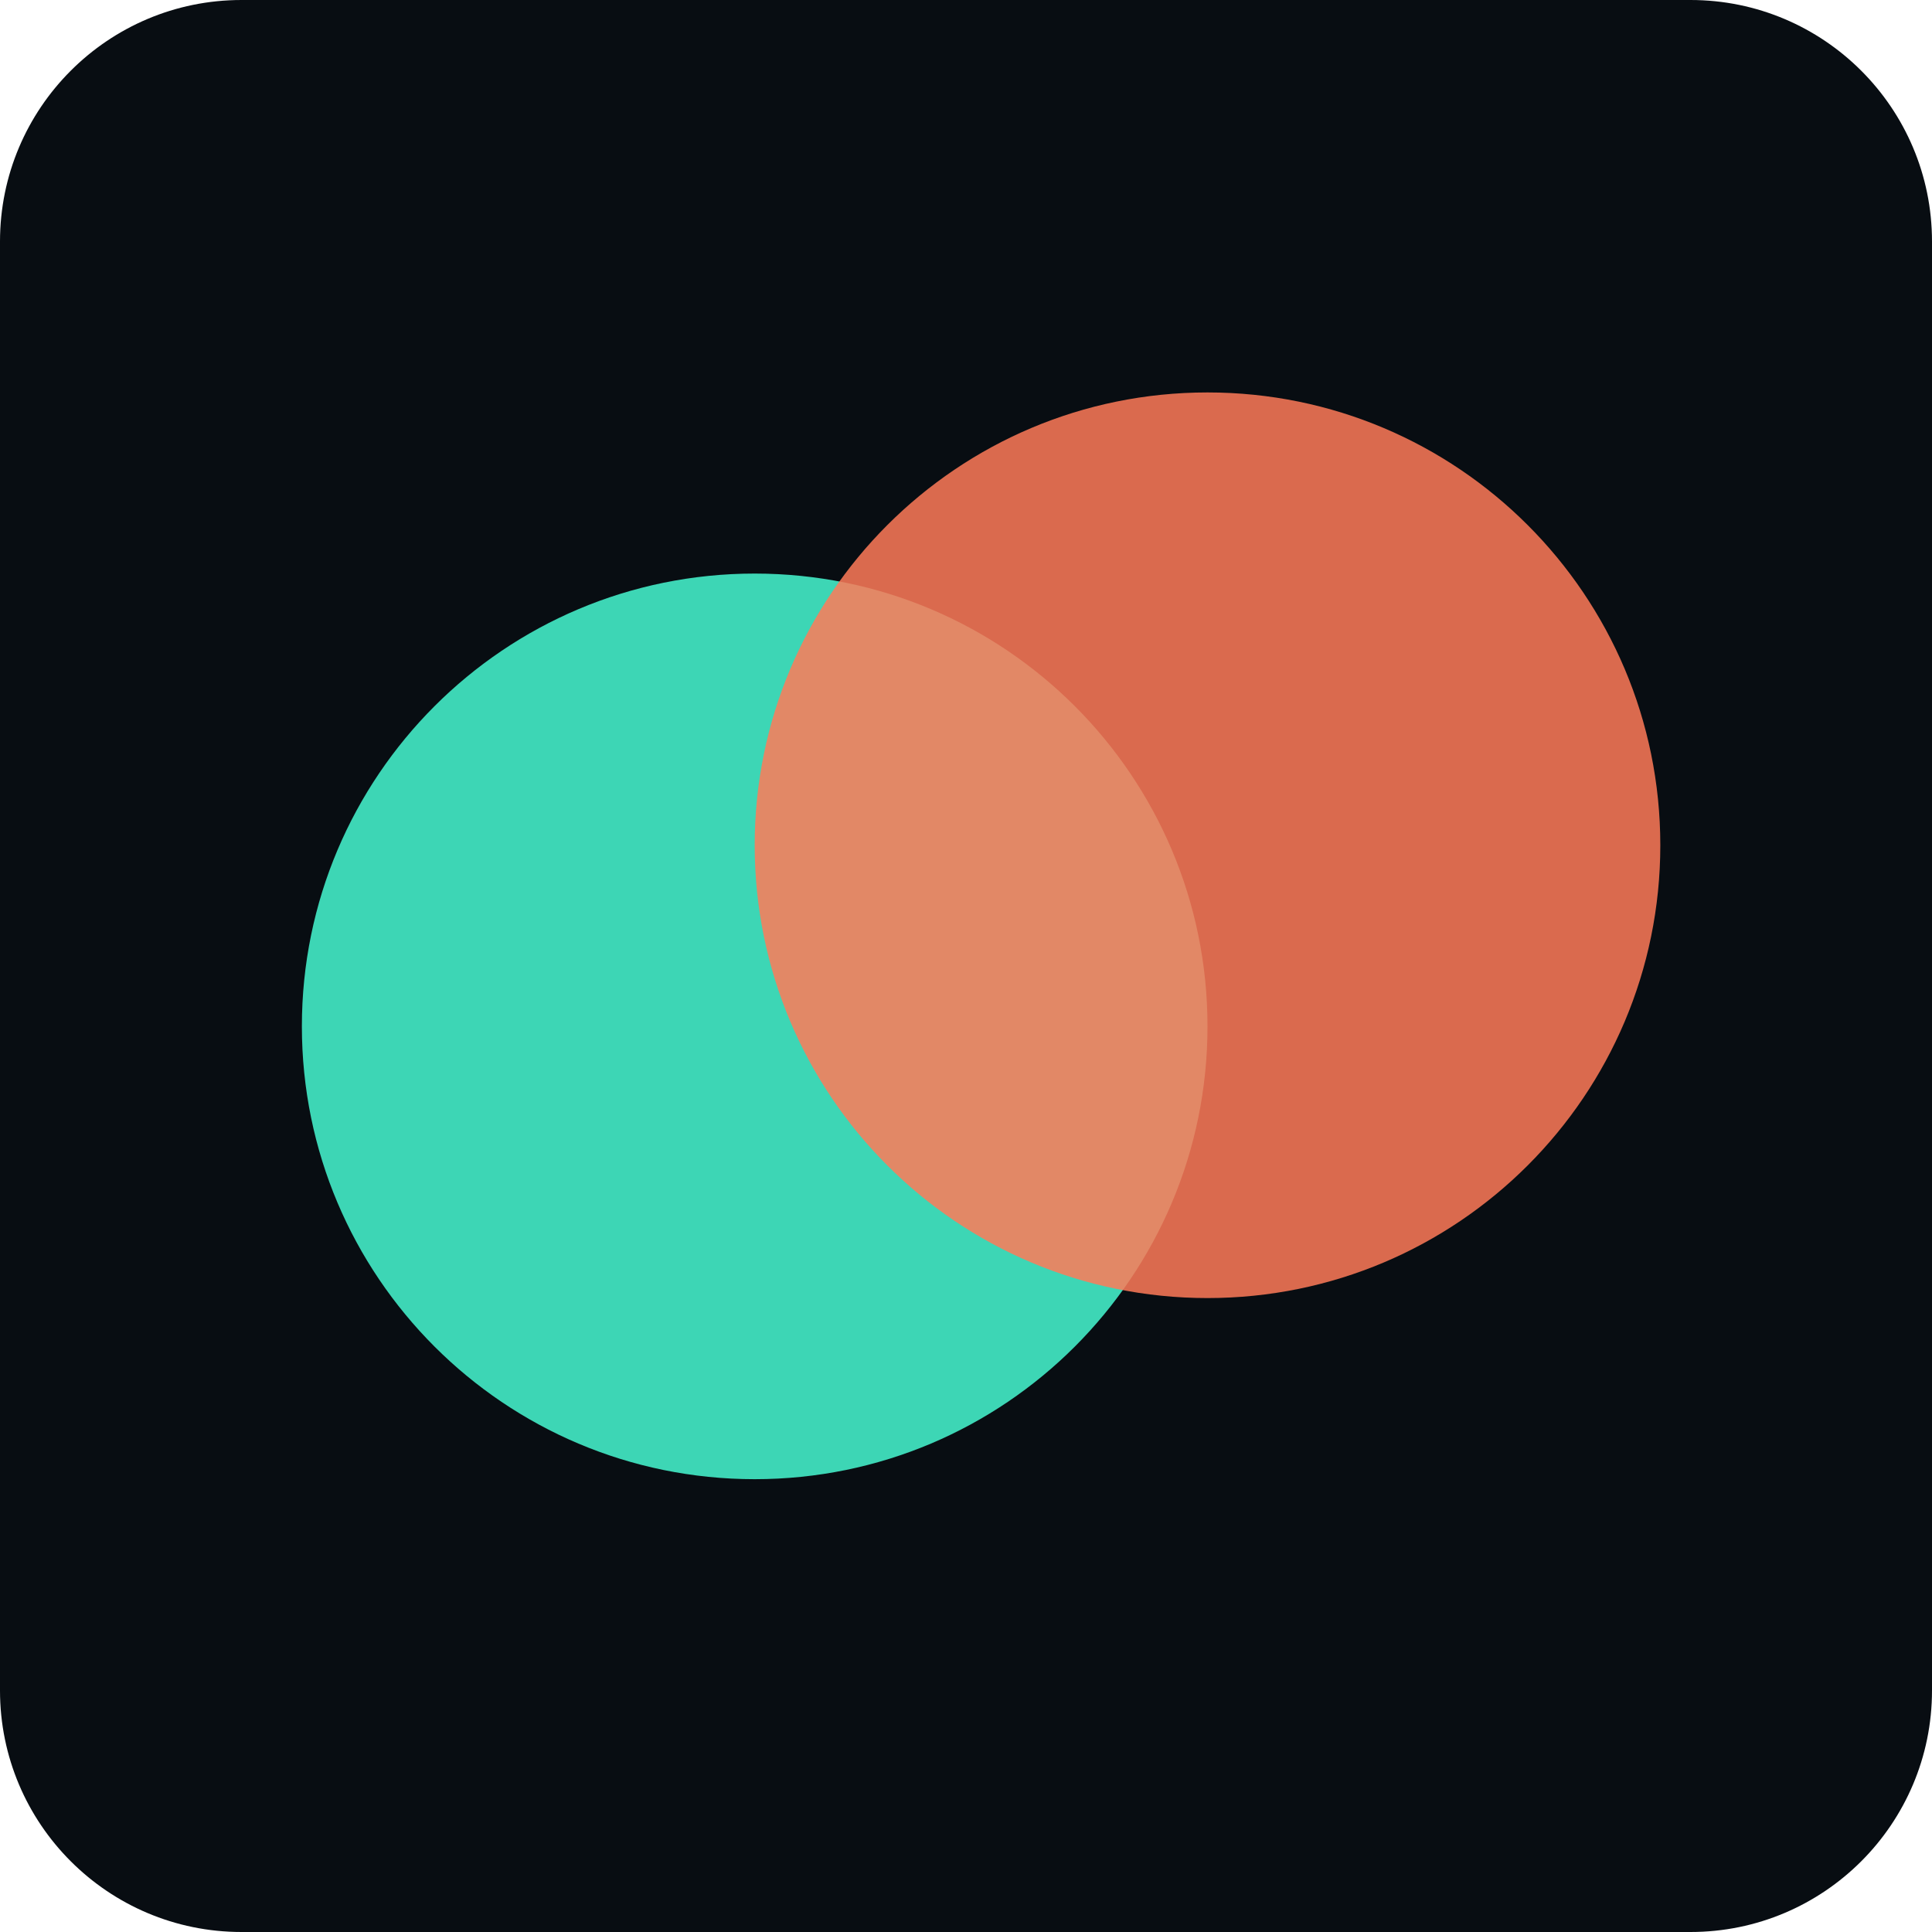
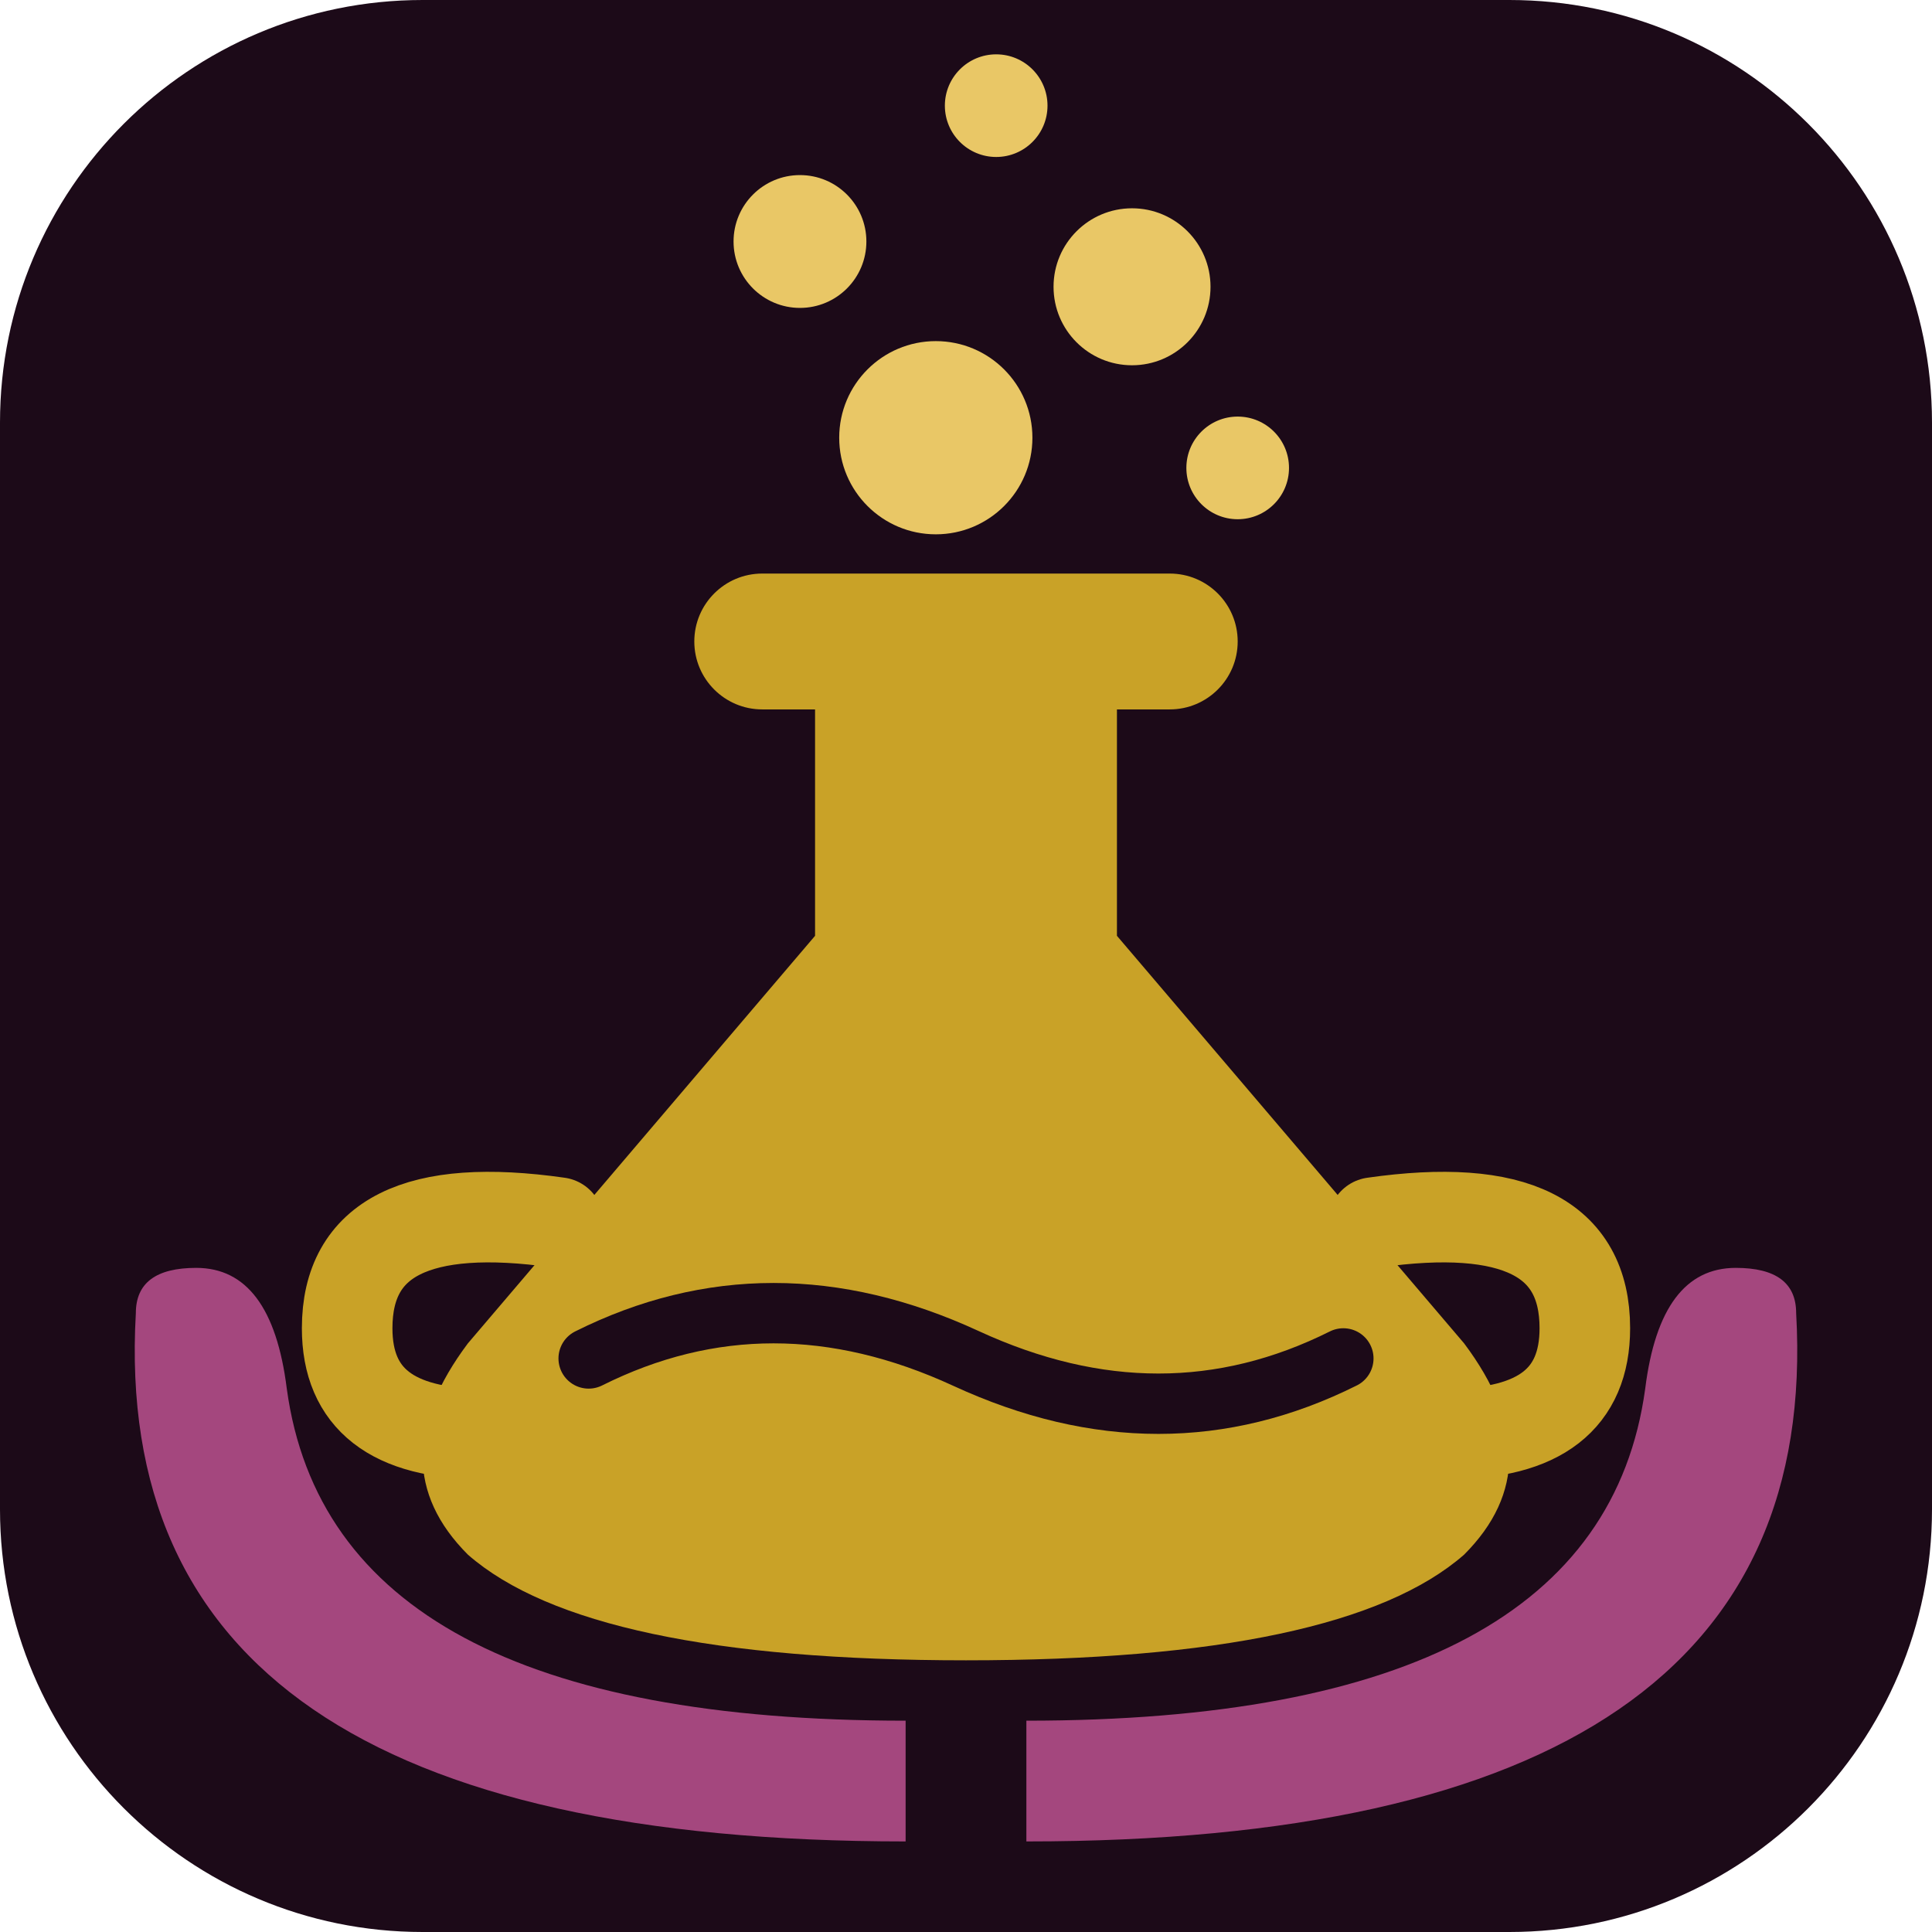
<svg xmlns="http://www.w3.org/2000/svg" viewBox="0 0 64 64">
-   <rect width="64" height="64" rx="8" fill="#080D12" />
-   <circle cx="25" cy="34" r="15" fill="#3DD6B5" />
-   <circle cx="40" cy="28" r="15" fill="#FF7A59" fill-opacity="0.85" />
+   <rect width="64" height="64" rx="14" fill="#1C0A18" />
+   <g fill="#E9C766">
+     <circle cx="31" cy="14.5" r="3.2" />
+     <circle cx="37.5" cy="9.5" r="2.6" />
+     <circle cx="26.5" cy="8" r="2.2" />
+     <circle cx="33" cy="3.5" r="1.7" />
+     <circle cx="41" cy="15.5" r="1.7" />
+   </g>
+   <g fill="none" stroke="#C9A227" stroke-width="3" stroke-linecap="round">
+     <path d="M18.5 40.5 Q11.5 39.5 11.5 44 Q11.5 47.5 16 47.5" />
+     <path d="M45.5 40.5 Q52.5 39.5 52.5 44 Q52.5 47.5 48 47.5" />
+   </g>
+   <g fill="#C9A227">
+     <rect x="23" y="19" width="18" height="4.5" rx="2.25" />
+     <path d="M27 23 V31 L15.5 44.5 Q12.5 48.5 15.5 51.5 Q19.5 55 32 55 Q44.5 55 48.5 51.5 Q51.5 48.5 48.5 44.5 L37 31 V23 Z" />
+   </g>
+   <path d="M19.5 45 Q25.5 42 32 45 T44.5 45" fill="none" stroke="#1C0A18" stroke-width="2" stroke-linecap="round" />
+   <g fill="#A4477E">
+     <path d="M4.5 43.5 Q3.5 61 30 61 V57 Q11 57 9.5 46 Q9 42 6.5 42 Q4.5 42 4.5 43.5 Z" />
+     <path d="M59.5 43.5 Q60.5 61 34 61 V57 Q53 57 54.5 46 Q55 42 57.5 42 Q59.5 42 59.5 43.5 Z" />
+   </g>
</svg>
